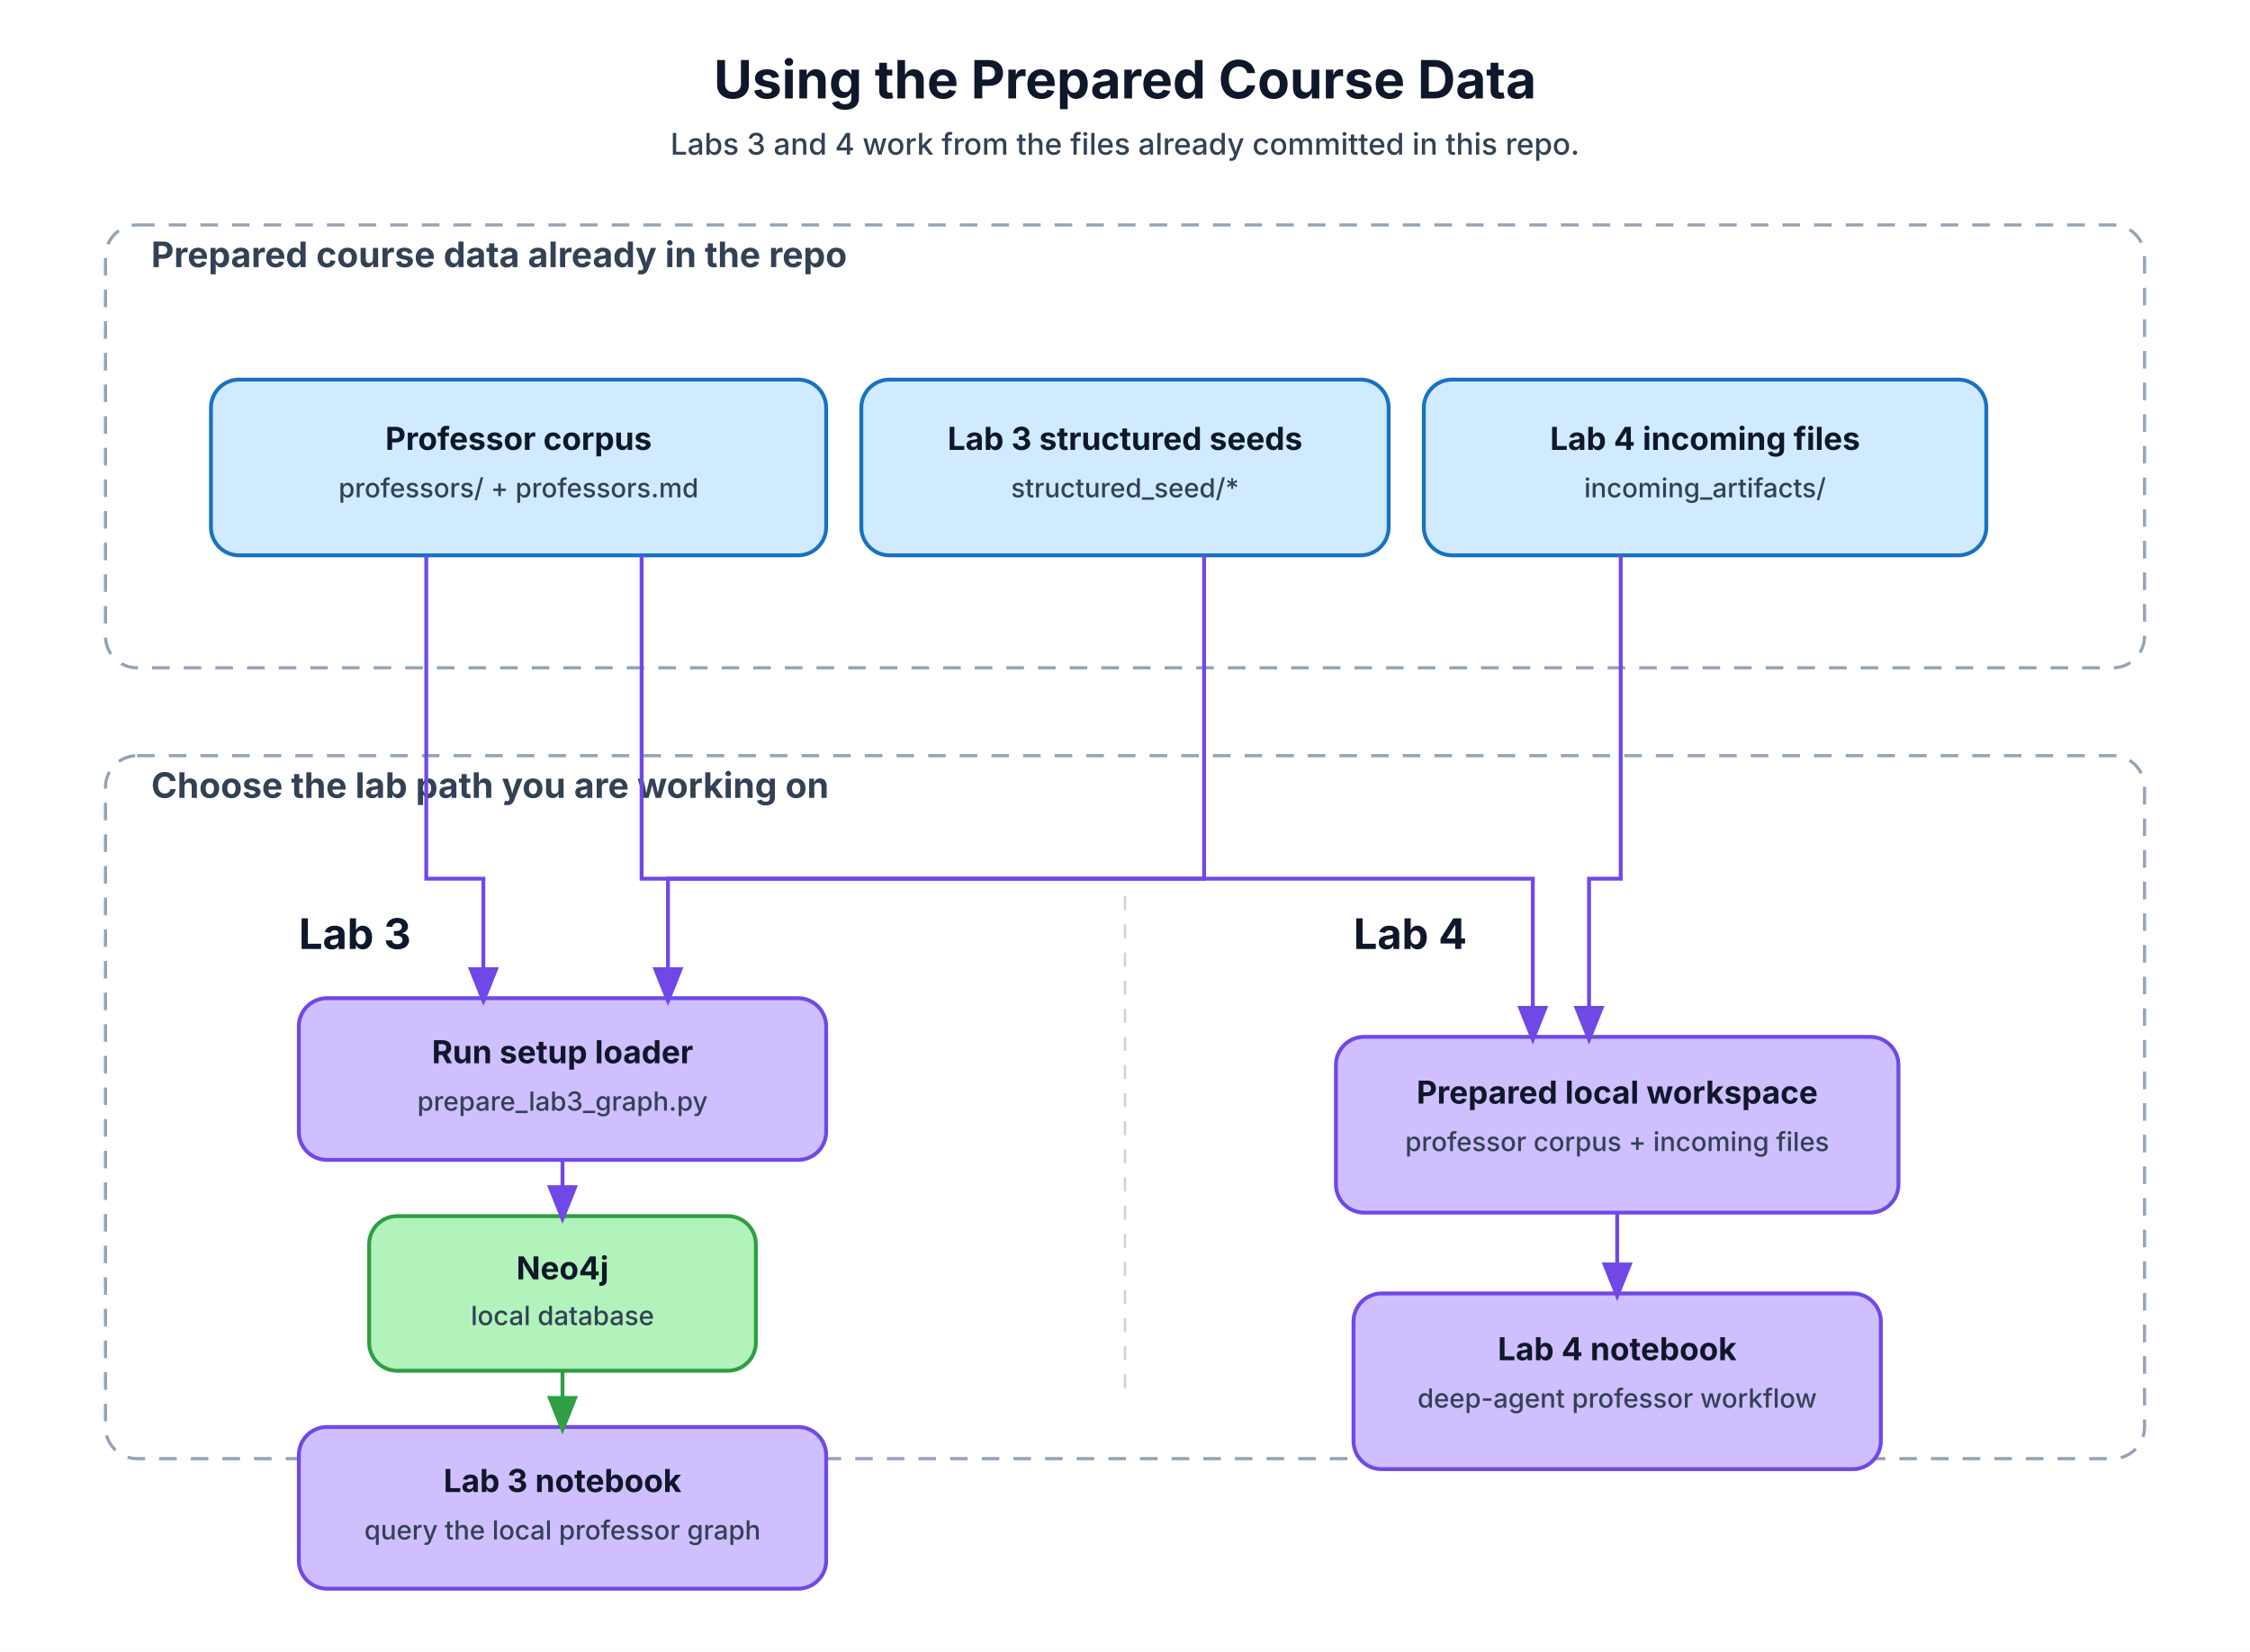
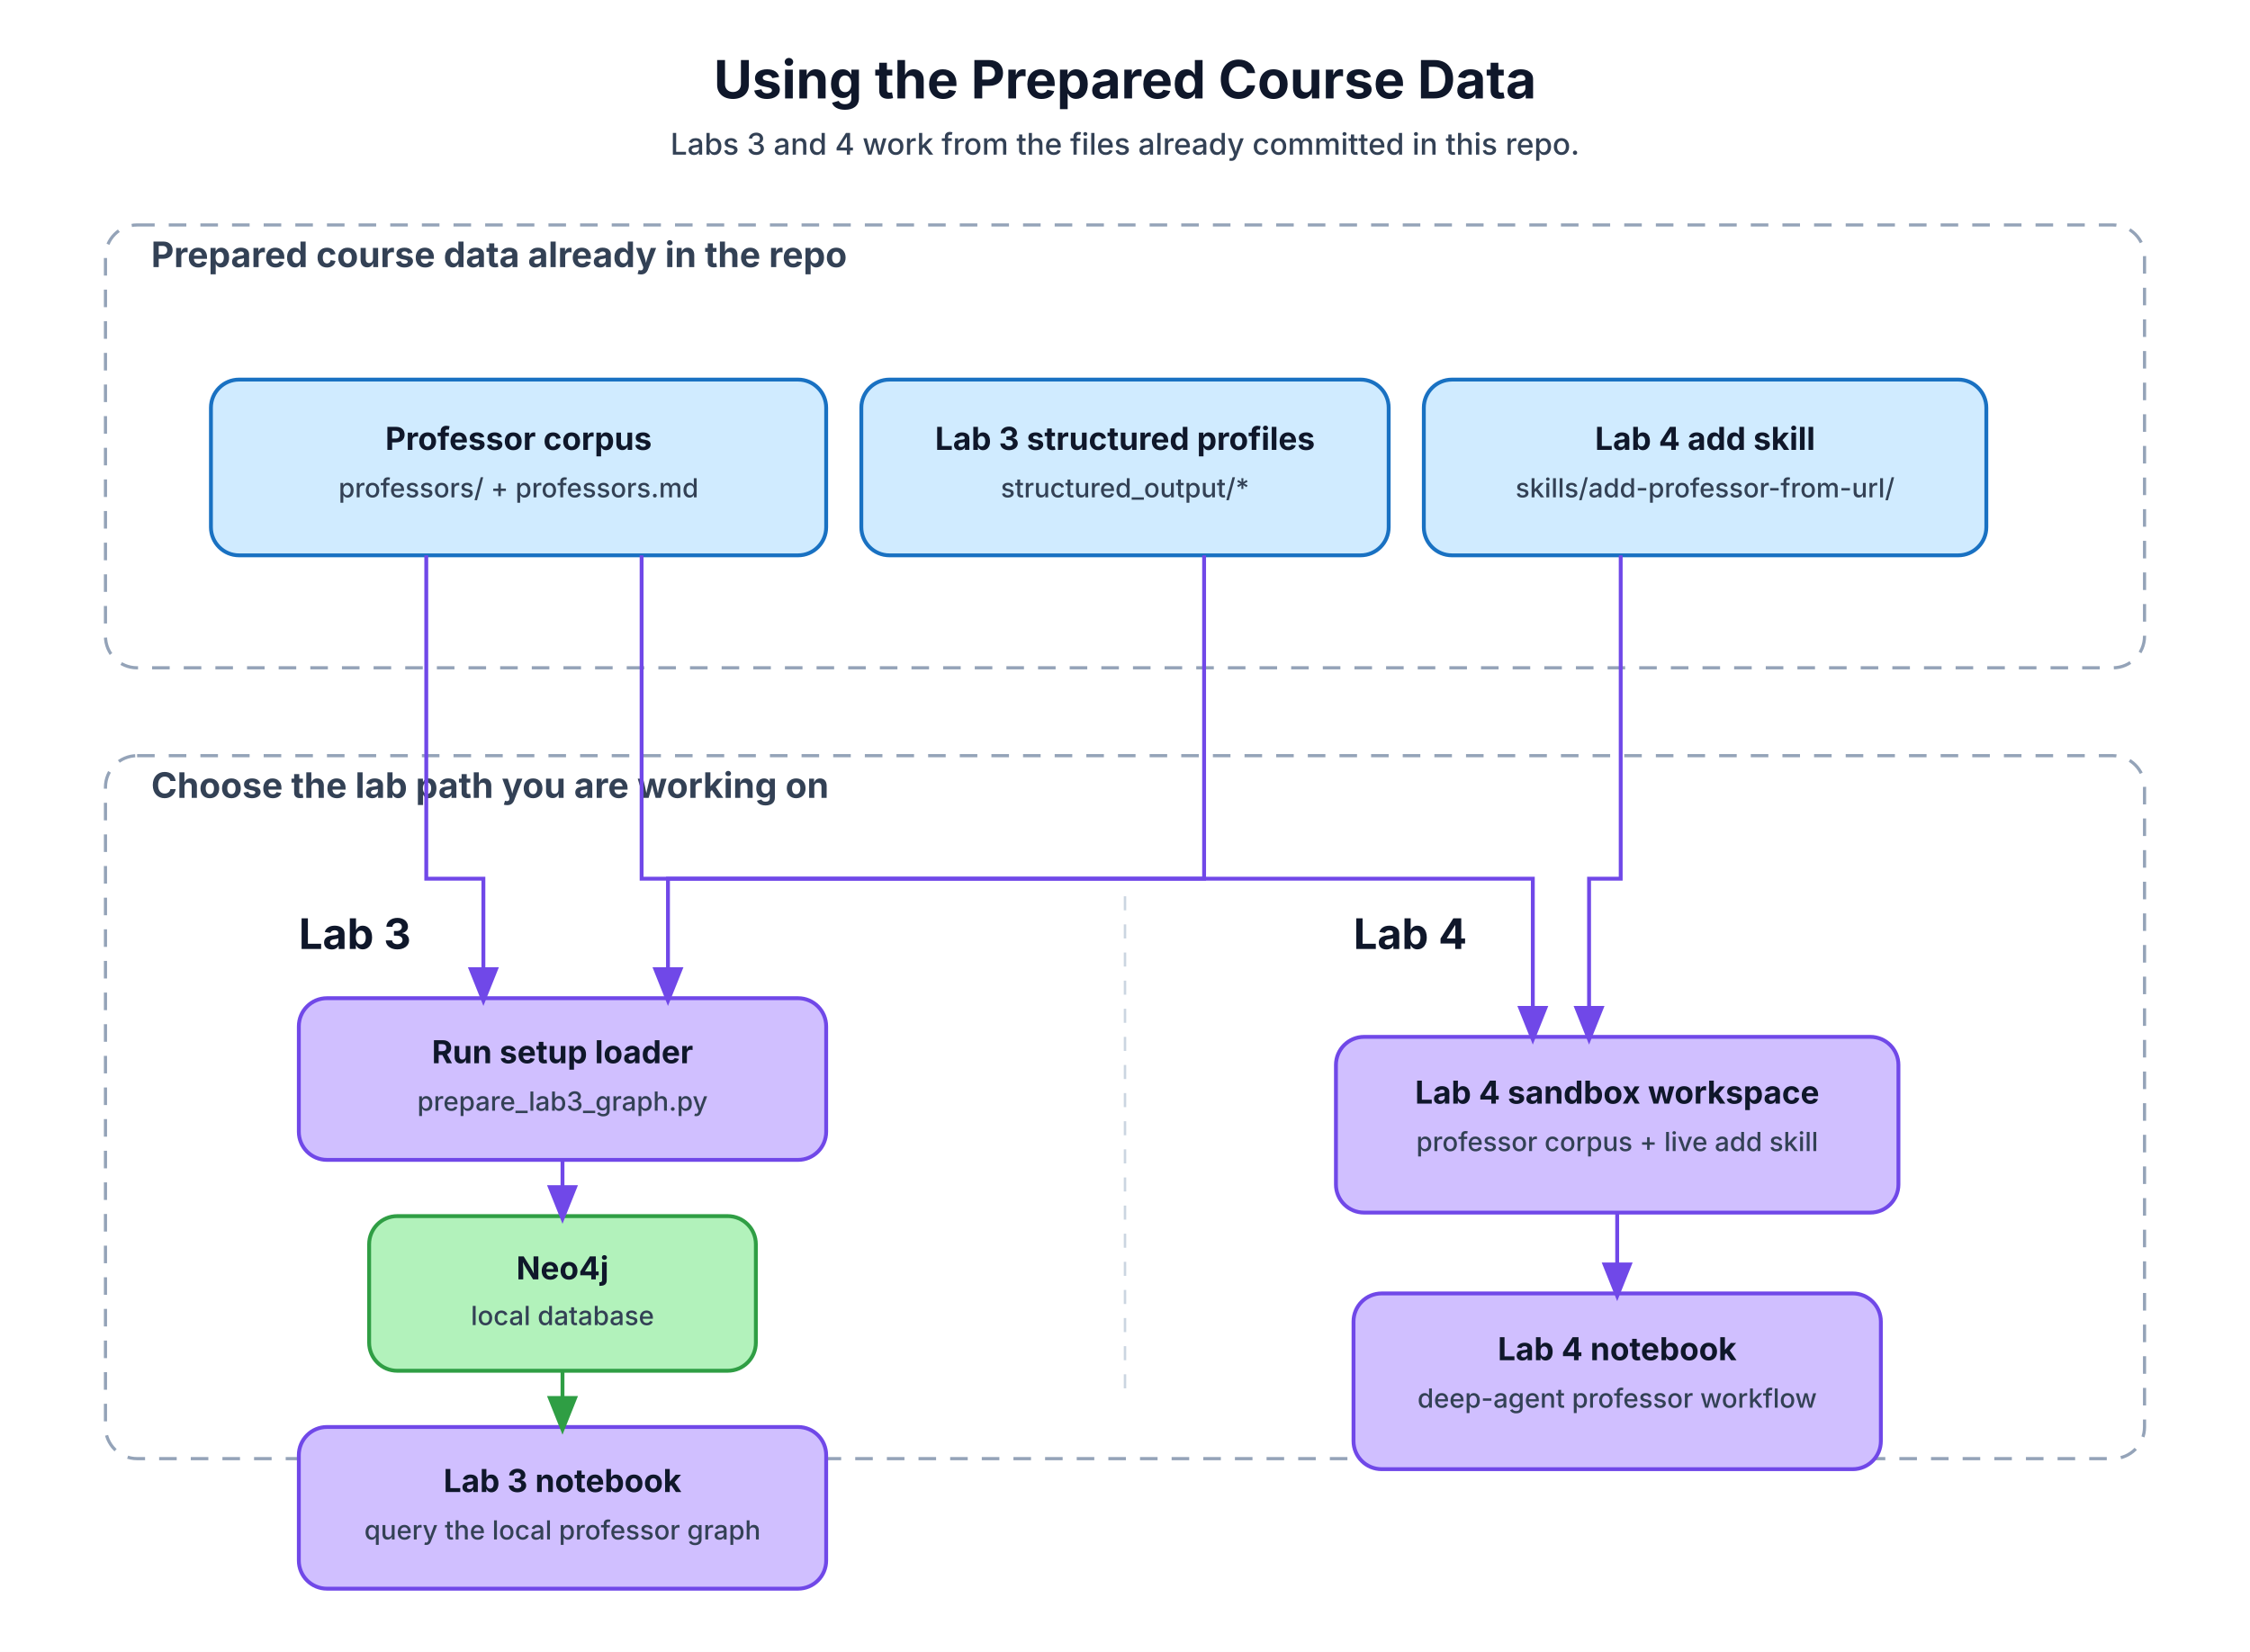
<svg xmlns="http://www.w3.org/2000/svg" width="1280" height="940" viewBox="0 0 1280 940" fill="none">
  <defs>
    <marker id="arrow-purple" markerWidth="10" markerHeight="8" refX="8" refY="4" orient="auto" markerUnits="strokeWidth">
      <path d="M0 0L10 4L0 8Z" fill="#7048e8" />
    </marker>
    <marker id="arrow-green" markerWidth="10" markerHeight="8" refX="8" refY="4" orient="auto" markerUnits="strokeWidth">
      <path d="M0 0L10 4L0 8Z" fill="#2f9e44" />
    </marker>
    <style>
      .title { font: 700 30px "Inter", "Segoe UI", sans-serif; fill: #0f172a; }
      .subtitle { font: 500 17px "Inter", "Segoe UI", sans-serif; fill: #334155; }
      .group { font: 700 20px "Inter", "Segoe UI", sans-serif; fill: #334155; }
      .lane { font: 700 24px "Inter", "Segoe UI", sans-serif; fill: #0f172a; }
      .boxtitle { font: 700 18px "Inter", "Segoe UI", sans-serif; fill: #0f172a; text-anchor: middle; }
      .boxsub { font: 500 15px "Inter", "Segoe UI", sans-serif; fill: #334155; text-anchor: middle; }
    </style>
  </defs>
  <rect width="1280" height="940" fill="#ffffff" />
  <text x="640" y="56" class="title" text-anchor="middle">Using the Prepared Course Data</text>
  <text x="640" y="88" class="subtitle" text-anchor="middle">Labs 3 and 4 work from the files already committed in this repo.</text>
  <rect x="60" y="128" width="1160" height="252" rx="18" fill="none" stroke="#94a3b8" stroke-width="1.8" stroke-dasharray="10 8" />
  <text x="86" y="152" class="group">Prepared course data already in the repo</text>
  <rect x="120" y="216" width="350" height="100" rx="16" fill="#D0EBFF" stroke="#1971C2" stroke-width="2.2" />
  <text x="295" y="256" class="boxtitle">Professor corpus</text>
  <text x="295" y="283" class="boxsub">professors/ + professors.md</text>
  <rect x="490" y="216" width="300" height="100" rx="16" fill="#D0EBFF" stroke="#1971C2" stroke-width="2.2" />
-   <text x="640" y="256" class="boxtitle">Lab 3 structured seeds</text>
-   <text x="640" y="283" class="boxsub">structured_seed/*</text>
+   <text x="640" y="256" class="boxtitle">Lab 3 structured profiles</text>
+   <text x="640" y="283" class="boxsub">structured_output/*</text>
  <rect x="810" y="216" width="320" height="100" rx="16" fill="#D0EBFF" stroke="#1971C2" stroke-width="2.2" />
-   <text x="970" y="256" class="boxtitle">Lab 4 incoming files</text>
-   <text x="970" y="283" class="boxsub">incoming_artifacts/</text>
+   <text x="970" y="256" class="boxtitle">Lab 4 add skill</text>
+   <text x="970" y="283" class="boxsub">skills/add-professor-from-url/</text>
  <rect x="60" y="430" width="1160" height="400" rx="18" fill="none" stroke="#94a3b8" stroke-width="1.8" stroke-dasharray="10 8" />
  <text x="86" y="454" class="group">Choose the lab path you are working on</text>
  <line x1="640" y1="510" x2="640" y2="790" stroke="#CBD5E1" stroke-width="1.4" stroke-dasharray="8 8" />
  <text x="170" y="540" class="lane">Lab 3</text>
  <text x="770" y="540" class="lane">Lab 4</text>
  <rect x="170" y="568" width="300" height="92" rx="16" fill="#D0BFFF" stroke="#7048E8" stroke-width="2.2" />
  <text x="320" y="605" class="boxtitle">Run setup loader</text>
  <text x="320" y="632" class="boxsub">prepare_lab3_graph.py</text>
  <rect x="210" y="692" width="220" height="88" rx="16" fill="#B2F2BB" stroke="#2F9E44" stroke-width="2.2" />
  <text x="320" y="728" class="boxtitle">Neo4j</text>
  <text x="320" y="754" class="boxsub">local database</text>
  <rect x="170" y="812" width="300" height="92" rx="16" fill="#D0BFFF" stroke="#7048E8" stroke-width="2.2" />
  <text x="320" y="849" class="boxtitle">Lab 3 notebook</text>
  <text x="320" y="876" class="boxsub">query the local professor graph</text>
  <rect x="760" y="590" width="320" height="100" rx="16" fill="#D0BFFF" stroke="#7048E8" stroke-width="2.2" />
-   <text x="920" y="628" class="boxtitle">Prepared local workspace</text>
-   <text x="920" y="655" class="boxsub">professor corpus + incoming files</text>
+   <text x="920" y="628" class="boxtitle">Lab 4 sandbox workspace</text>
+   <text x="920" y="655" class="boxsub">professor corpus + live add skill</text>
  <rect x="770" y="736" width="300" height="100" rx="16" fill="#D0BFFF" stroke="#7048E8" stroke-width="2.2" />
  <text x="920" y="774" class="boxtitle">Lab 4 notebook</text>
  <text x="920" y="801" class="boxsub">deep-agent professor workflow</text>
  <path d="M242.5 316V500H275V568" stroke="#7048E8" stroke-width="2.2" fill="none" marker-end="url(#arrow-purple)" />
  <path d="M685 316V500H380V568" stroke="#7048E8" stroke-width="2.2" fill="none" marker-end="url(#arrow-purple)" />
  <path d="M320 660V692" stroke="#7048E8" stroke-width="2.2" fill="none" marker-end="url(#arrow-purple)" />
  <path d="M320 780V812" stroke="#2F9E44" stroke-width="2.2" fill="none" marker-end="url(#arrow-green)" />
  <path d="M365 316V500H872V590" stroke="#7048E8" stroke-width="2.2" fill="none" marker-end="url(#arrow-purple)" />
  <path d="M922 316V500H904V590" stroke="#7048E8" stroke-width="2.2" fill="none" marker-end="url(#arrow-purple)" />
  <path d="M920 690V736" stroke="#7048E8" stroke-width="2.2" fill="none" marker-end="url(#arrow-purple)" />
</svg>
